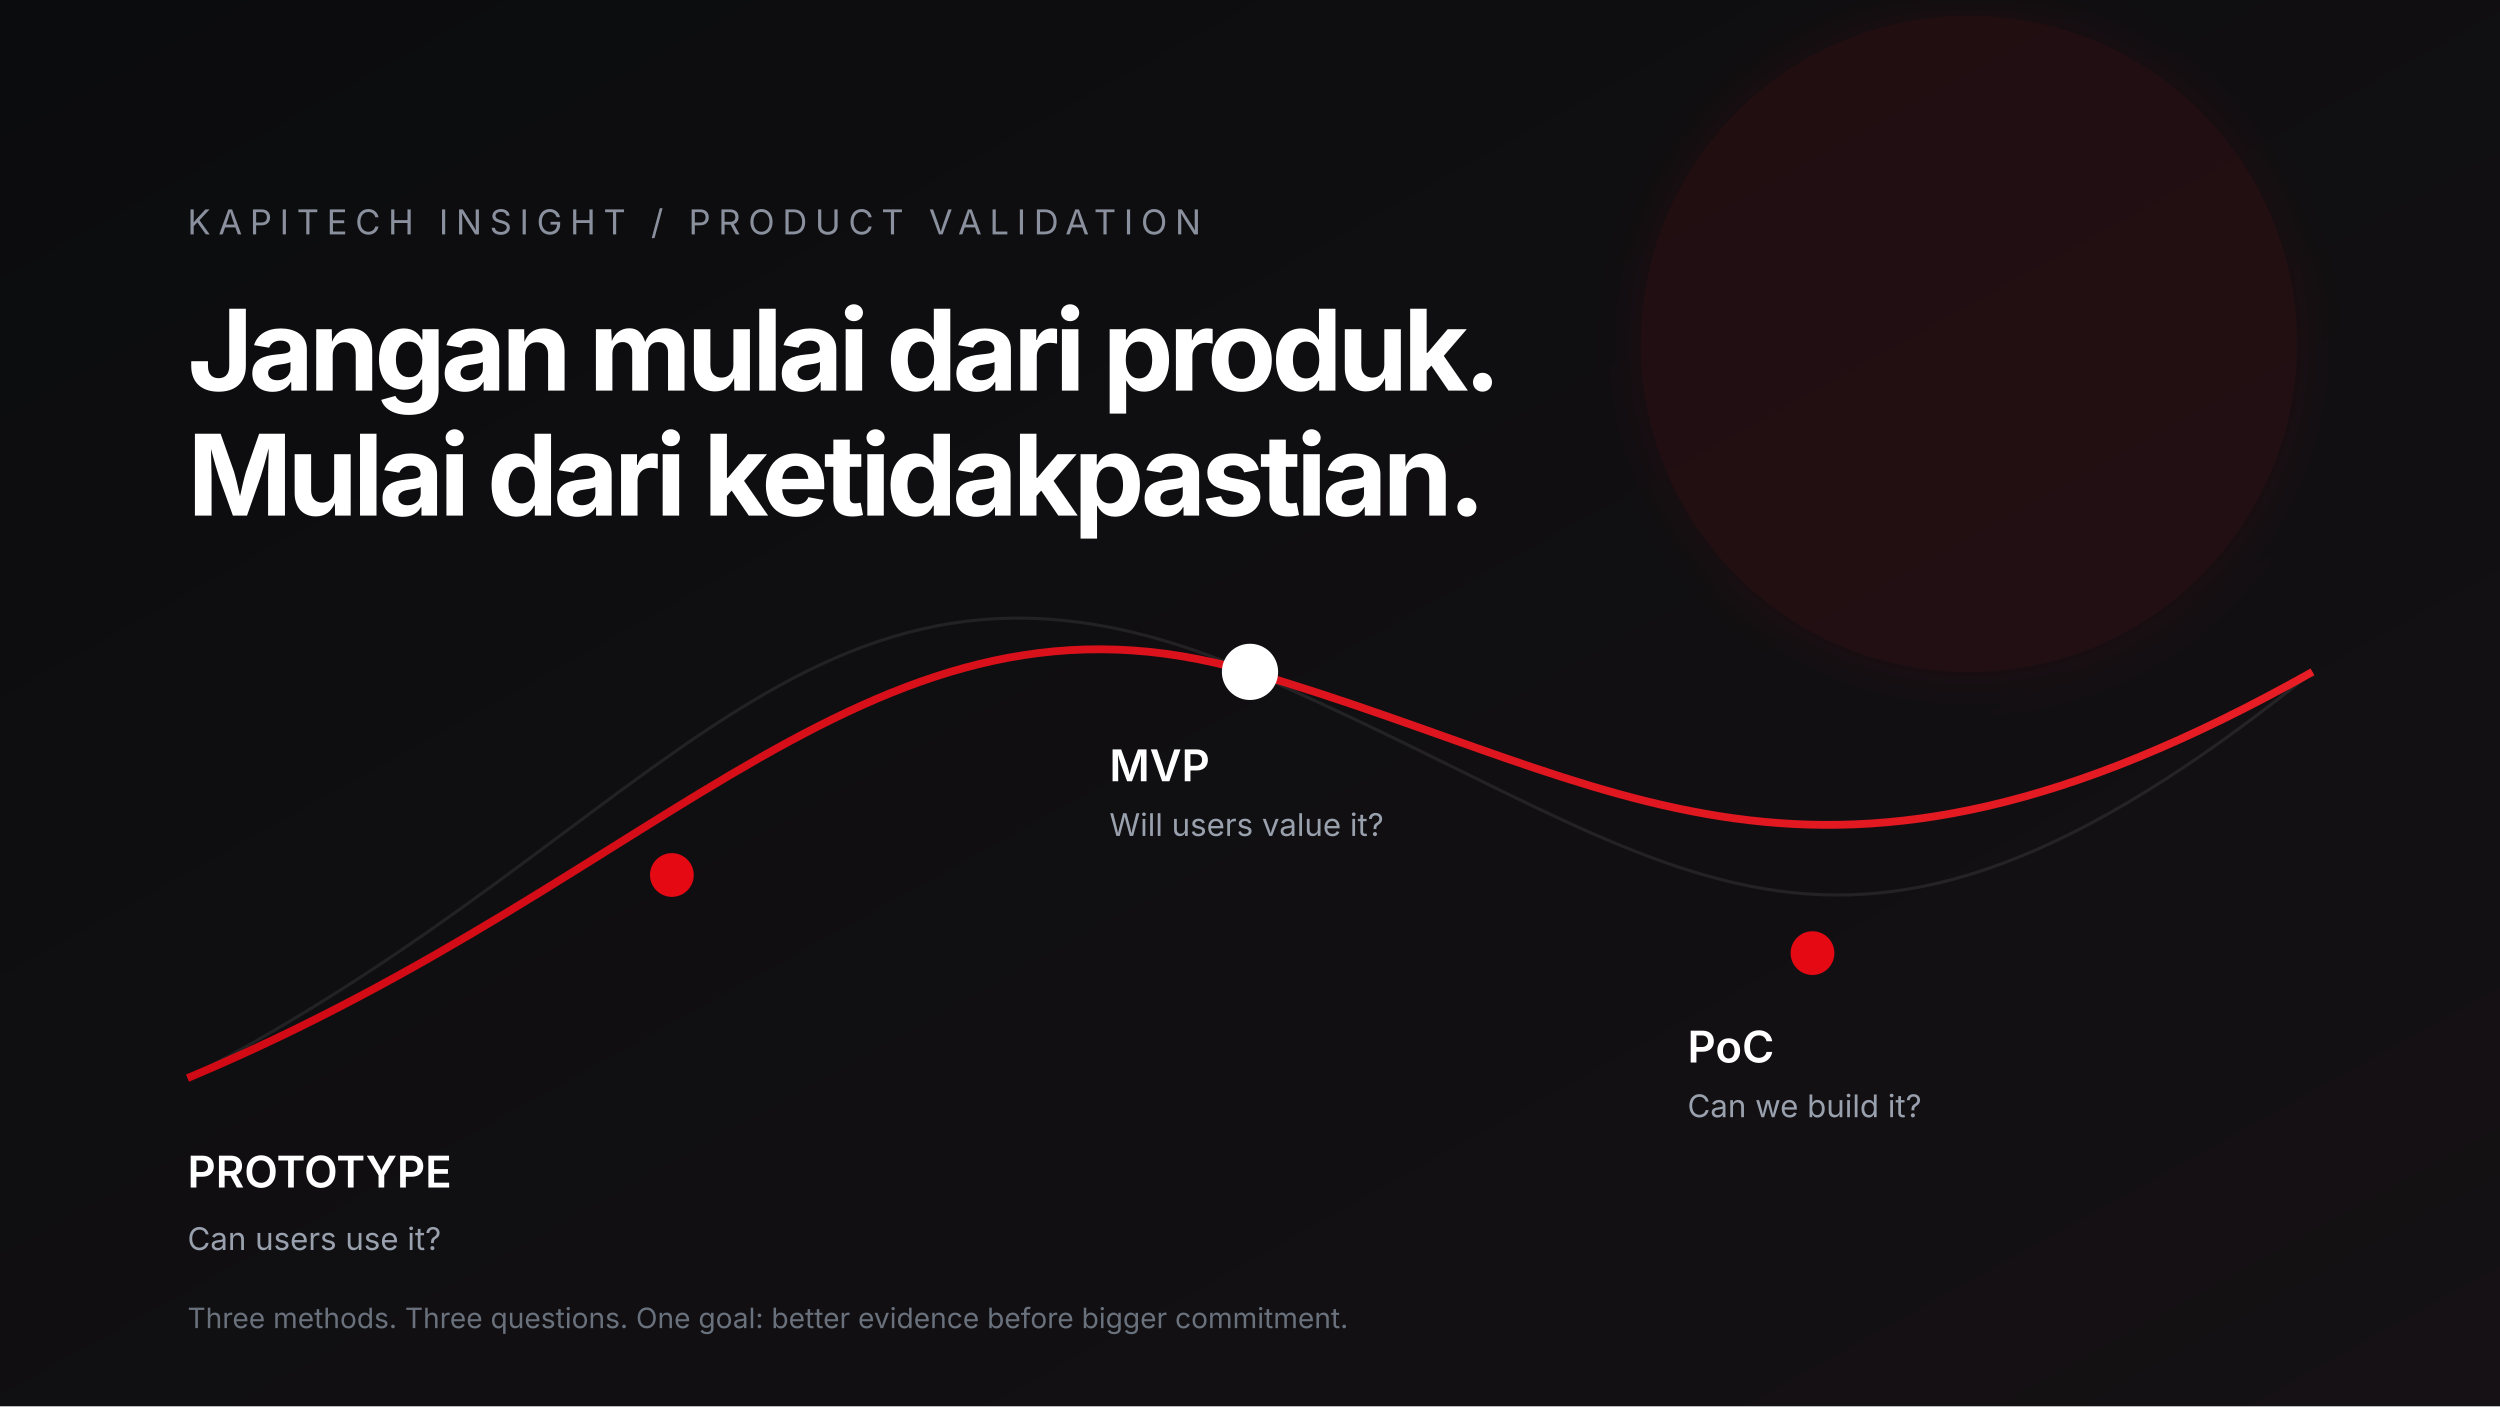
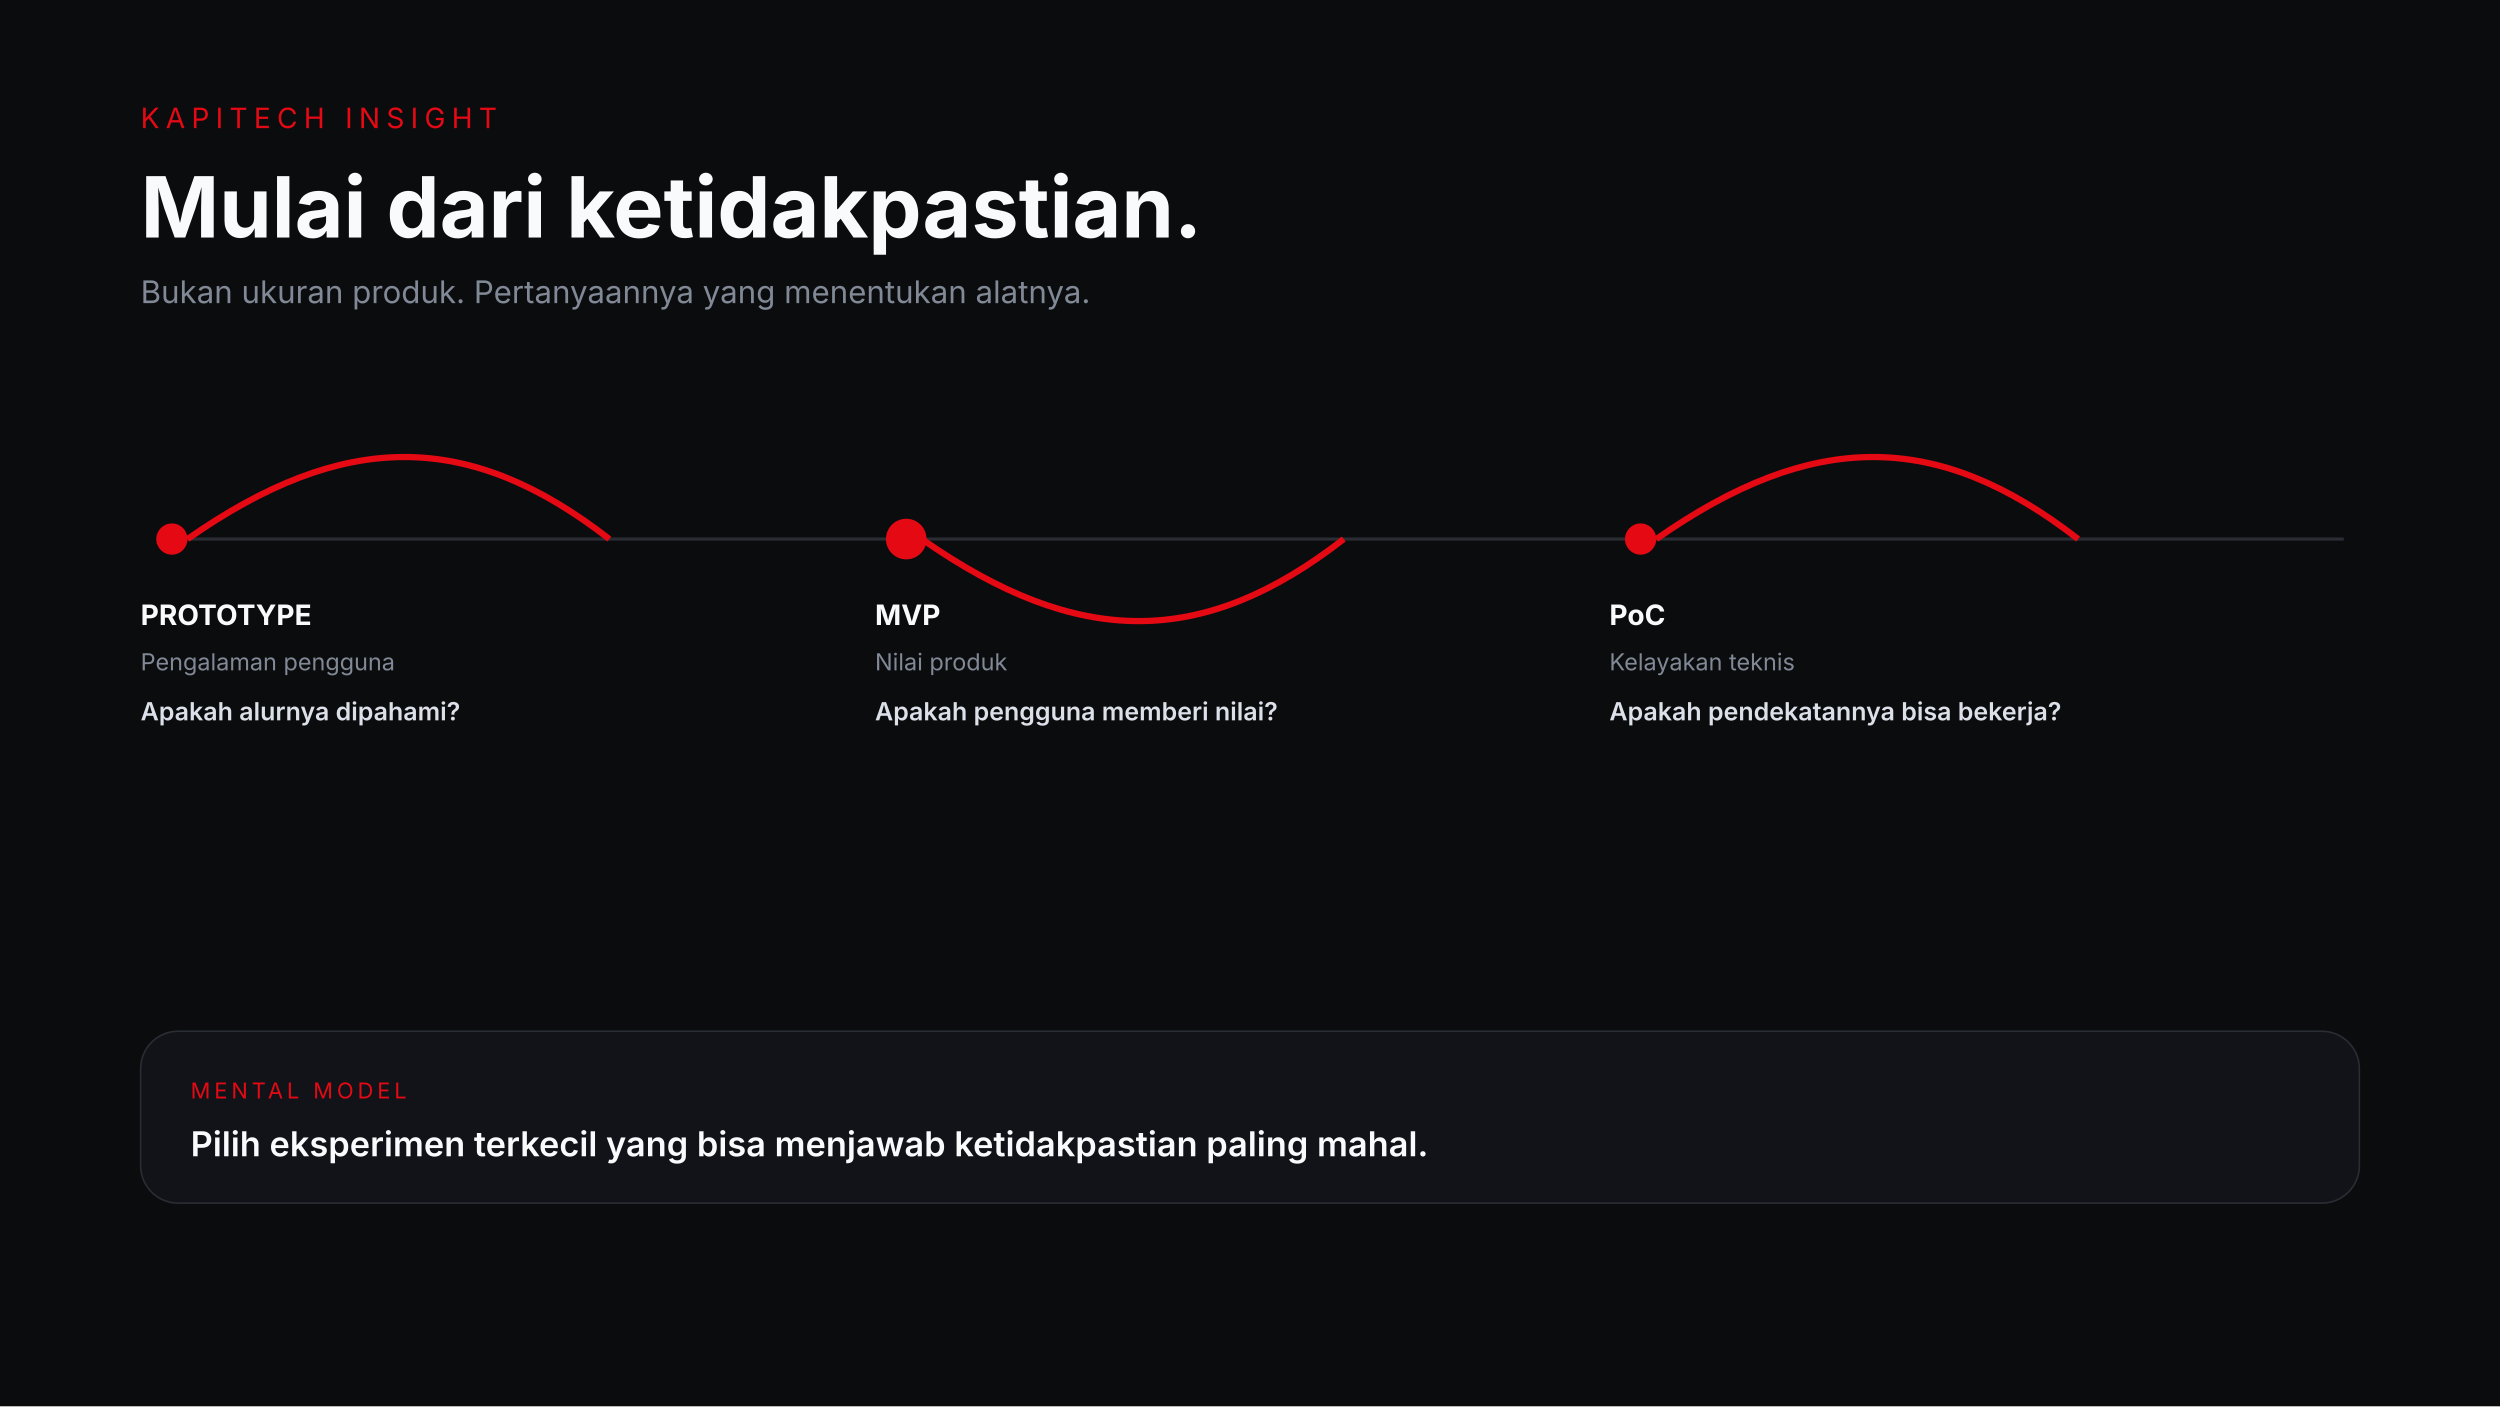
<svg xmlns="http://www.w3.org/2000/svg" viewBox="0 0 1600 900" role="img" aria-labelledby="title desc">
-   <defs>
-     <linearGradient id="bg" x1="0" y1="0" x2="1" y2="1">
-       <stop offset="0" stop-color="#0B0C0E" />
-       <stop offset="1" stop-color="#151114" />
-     </linearGradient>
-     <linearGradient id="red" x1="0" x2="1">
-       <stop stop-color="#E50914" />
-       <stop offset="1" stop-color="#FF1E27" />
-     </linearGradient>
-     <filter id="glow">
-       <feGaussianBlur stdDeviation="16" result="b" />
-       <feMerge>
-         <feMergeNode in="b" />
-         <feMergeNode in="SourceGraphic" />
-       </feMerge>
-     </filter>
-   </defs>
-   <rect width="1600" height="900" fill="url(#bg)" />
-   <circle cx="1260" cy="220" r="210" fill="#E50914" opacity=".08" filter="url(#glow)" />
-   <path d="M120 690 C430 530 520 310 800 430 S1170 680 1480 430" fill="none" stroke="#fff" stroke-opacity=".08" stroke-width="2" />
-   <path d="M120 690 C430 560 560 360 800 430 S1160 610 1480 430" fill="none" stroke="url(#red)" stroke-opacity=".9" stroke-width="5" />
-   <circle cx="430" cy="560" r="14" fill="#E50914" />
-   <circle cx="800" cy="430" r="18" fill="#fff" />
-   <circle cx="1160" cy="610" r="14" fill="#E50914" />
-   <g font-family="Inter,Arial,sans-serif" fill="#fff">
-     <text x="120" y="150" font-size="22" letter-spacing="5" fill="#8A909D">KAPITECH INSIGHT / PRODUCT VALIDATION</text>
-     <text x="120" y="250" font-size="72" font-weight="700" letter-spacing="-3">Jangan mulai dari produk.</text>
-     <text x="120" y="330" font-size="72" font-weight="700" letter-spacing="-3">Mulai dari ketidakpastian.</text>
-     <text x="120" y="760" font-size="28" font-weight="600">PROTOTYPE</text>
-     <text x="120" y="800" font-size="20" fill="#9AA1AE">Can users use it?</text>
-     <text x="710" y="500" font-size="28" font-weight="600">MVP</text>
-     <text x="710" y="535" font-size="20" fill="#9AA1AE">Will users value it?</text>
-     <text x="1080" y="680" font-size="28" font-weight="600">PoC</text>
-     <text x="1080" y="715" font-size="20" fill="#9AA1AE">Can we build it?</text>
+   <rect width="1600" height="900" fill="#0B0C0E" />
+   <style>text{font-family:Inter,Arial,sans-serif}</style>
+   <g transform="translate(90 82)">
+     <text x="0" font-size="18" letter-spacing="4" fill="#E50914">KAPITECH INSIGHT</text>
+     <text x="0" y="70" font-size="54" font-weight="700" fill="#F8FAFC">Mulai dari ketidakpastian.</text>
+     <text x="0" y="112" font-size="20" fill="#818996">Bukan ukuran produk. Pertanyaannya yang menentukan alatnya.</text>
  </g>
-   <text x="120" y="850" font-family="Inter,Arial,sans-serif" font-size="18" fill="#69717D">Three methods. Three questions. One goal: better evidence before bigger commitment.</text>
+   <g transform="translate(90 245)">
+     <line x1="20" y1="100" x2="1410" y2="100" stroke="#2A2D34" stroke-width="2" />
+     <g transform="translate(0 0)">
+       <circle cx="20" cy="100" r="10" fill="#E50914" />
+       <text x="0" y="155" font-size="18" font-weight="700" fill="#F8FAFC">PROTOTYPE</text>
+       <text x="0" y="184" font-size="15" fill="#818996">Pengalaman pengguna</text>
+       <text x="0" y="216" font-size="16" font-weight="600" fill="#DCE0E8">Apakah alurnya dipahami?</text>
+       <path d="M30 100 C130 30 210 30 300 100" fill="none" stroke="#E50914" stroke-width="4" />
+     </g>
+     <g transform="translate(470 0)">
+       <circle cx="20" cy="100" r="13" fill="#E50914" />
+       <text x="0" y="155" font-size="18" font-weight="700" fill="#F8FAFC">MVP</text>
+       <text x="0" y="184" font-size="15" fill="#818996">Nilai produk</text>
+       <text x="0" y="216" font-size="16" font-weight="600" fill="#DCE0E8">Apakah pengguna memberi nilai?</text>
+       <path d="M30 100 C130 170 210 170 300 100" fill="none" stroke="#E50914" stroke-width="4" />
+     </g>
+     <g transform="translate(940 0)">
+       <circle cx="20" cy="100" r="10" fill="#E50914" />
+       <text x="0" y="155" font-size="18" font-weight="700" fill="#F8FAFC">PoC</text>
+       <text x="0" y="184" font-size="15" fill="#818996">Kelayakan teknis</text>
+       <text x="0" y="216" font-size="16" font-weight="600" fill="#DCE0E8">Apakah pendekatannya bisa bekerja?</text>
+       <path d="M30 100 C130 30 210 30 300 100" fill="none" stroke="#E50914" stroke-width="4" />
+     </g>
+   </g>
+   <g transform="translate(90 660)">
+     <rect width="1420" height="110" rx="24" fill="#111318" stroke="#2A2D34" />
+     <text x="32" y="43" font-size="14" letter-spacing="2.5" fill="#E50914">MENTAL MODEL</text>
+     <text x="32" y="80" font-size="22" font-weight="600" fill="#F8FAFC">Pilih eksperimen terkecil yang bisa menjawab ketidakpastian paling mahal.</text>
+   </g>
</svg>
